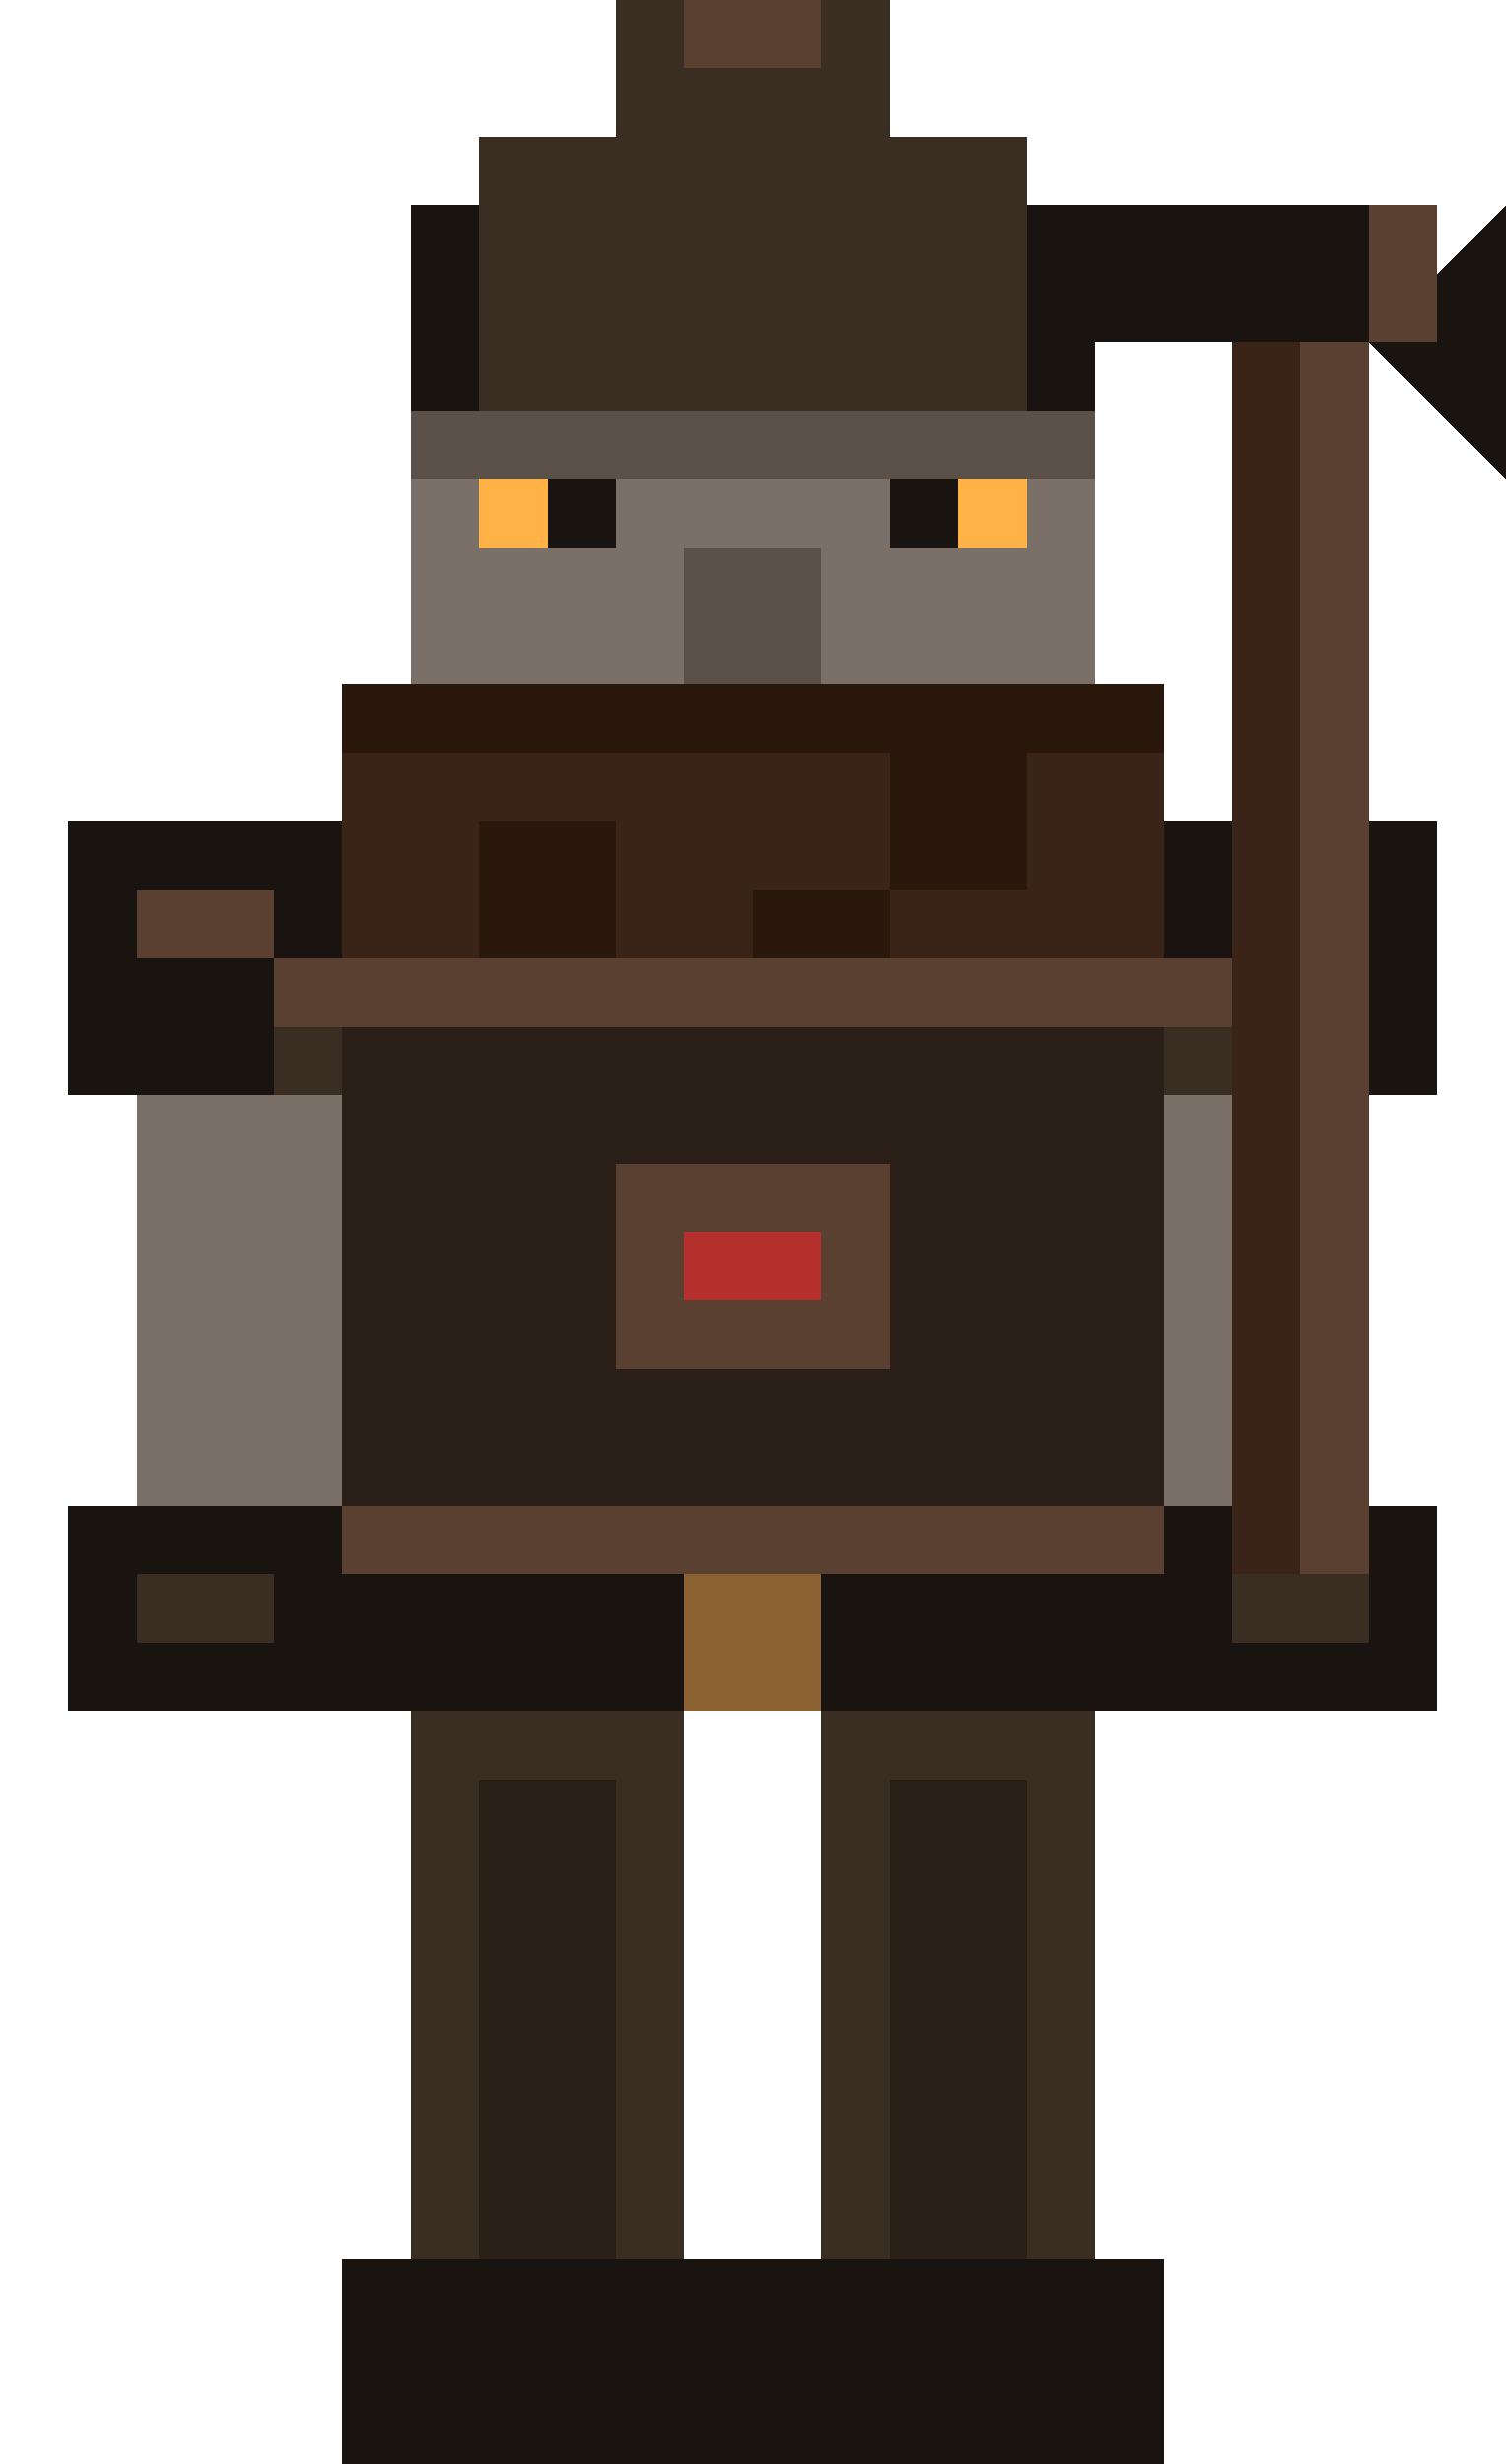
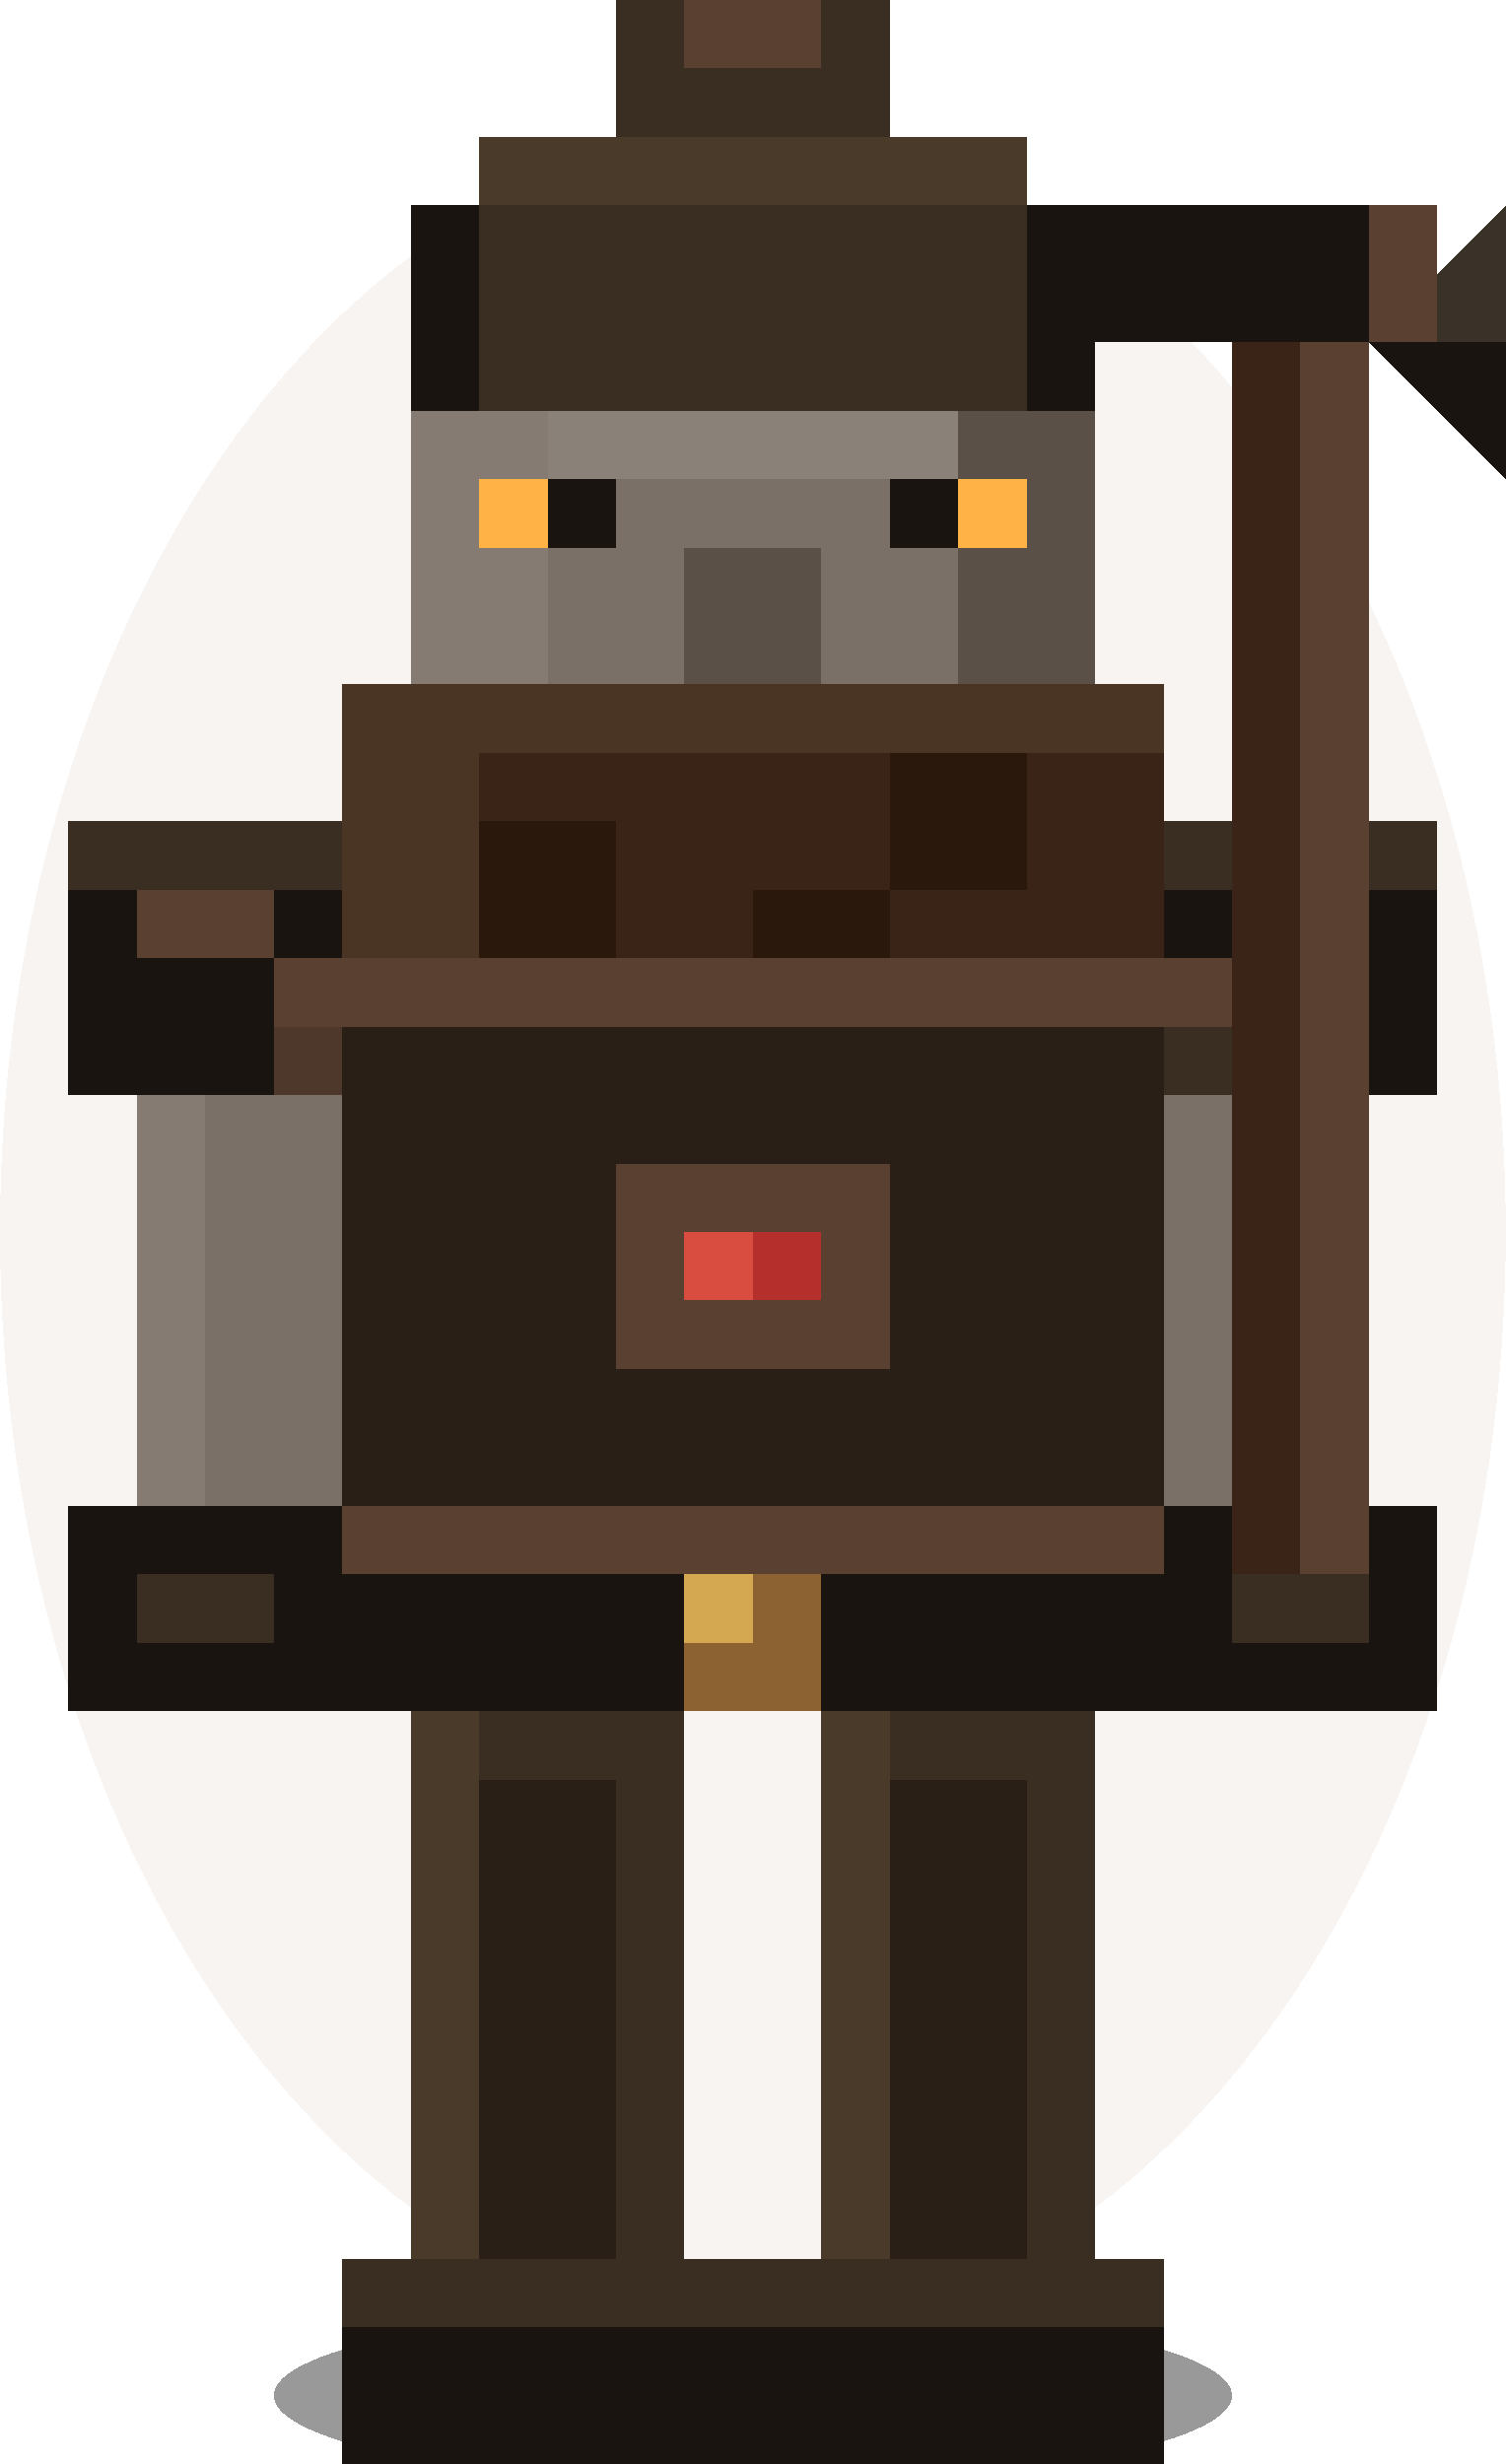
<svg xmlns="http://www.w3.org/2000/svg" viewBox="0 0 22 36" shape-rendering="crispEdges" preserveAspectRatio="xMidYMax meet" aria-label="Ilyich the Duergar">
+   <ellipse cx="11" cy="18" rx="11" ry="16" fill="#8a5a2a" opacity="0.07" />
+   <ellipse cx="11" cy="35" rx="7" ry="1.3" fill="#000" opacity="0.4" />
+   <rect x="9" y="0" width="4" height="2" fill="#3a2e22" />
+   <rect x="10" y="0" width="2" height="1" fill="#5a4030" />
  <rect x="7" y="2" width="8" height="4" fill="#3a2e22" />
+   <rect x="7" y="2" width="8" height="1" fill="#4a3a2a" />
  <rect x="6" y="3" width="1" height="3" fill="#1a1410" />
  <rect x="15" y="3" width="1" height="3" fill="#1a1410" />
-   <rect x="9" y="0" width="4" height="2" fill="#3a2e22" />
-   <rect x="10" y="0" width="2" height="1" fill="#5a4030" />
  <rect x="6" y="6" width="10" height="4" fill="#7a7068" />
-   <rect x="6" y="6" width="10" height="1" fill="#5a5048" />
+   <rect x="6" y="6" width="10" height="1" fill="#8a8278" />
+   <rect x="6" y="6" width="2" height="4" fill="#857b73" />
+   <rect x="14" y="6" width="2" height="4" fill="#5a5048" />
  <rect x="7" y="7" width="2" height="1" fill="#1a1410" />
  <rect x="13" y="7" width="2" height="1" fill="#1a1410" />
  <rect x="7" y="7" width="1" height="1" fill="#ffb347" />
  <rect x="14" y="7" width="1" height="1" fill="#ffb347" />
  <rect x="10" y="8" width="2" height="2" fill="#5a5048" />
  <rect x="5" y="10" width="12" height="6" fill="#3a2418" />
-   <rect x="5" y="10" width="12" height="1" fill="#2a180c" />
+   <rect x="5" y="10" width="12" height="1" fill="#4a3424" />
+   <rect x="5" y="10" width="2" height="6" fill="#4a3424" />
  <rect x="7" y="12" width="2" height="2" fill="#2a180c" />
  <rect x="11" y="13" width="2" height="2" fill="#2a180c" />
  <rect x="13" y="11" width="2" height="2" fill="#2a180c" />
  <rect x="10" y="15" width="2" height="1" fill="#8c6232" />
  <rect x="1" y="12" width="4" height="4" fill="#1a1410" />
  <rect x="17" y="12" width="4" height="4" fill="#1a1410" />
+   <rect x="1" y="12" width="4" height="1" fill="#3a2e22" />
+   <rect x="17" y="12" width="4" height="1" fill="#3a2e22" />
  <rect x="2" y="13" width="2" height="1" fill="#5a4030" />
  <rect x="18" y="13" width="2" height="1" fill="#5a4030" />
  <rect x="4" y="14" width="14" height="9" fill="#3a2e22" />
  <rect x="5" y="15" width="12" height="7" fill="#2a1f17" />
+   <rect x="4" y="14" width="14" height="1" fill="#5a4030" />
+   <rect x="4" y="22" width="14" height="1" fill="#5a4030" />
+   <rect x="4" y="14" width="1" height="9" fill="#5a4030" opacity="0.6" />
  <rect x="9" y="17" width="4" height="3" fill="#5a4030" />
  <rect x="10" y="18" width="2" height="1" fill="#b5302c" />
-   <rect x="4" y="14" width="14" height="1" fill="#5a4030" />
-   <rect x="4" y="22" width="14" height="1" fill="#5a4030" />
+   <rect x="10" y="18" width="1" height="1" fill="#e85a4a" opacity="0.7" />
  <rect x="2" y="16" width="3" height="7" fill="#7a7068" />
+   <rect x="2" y="16" width="1" height="7" fill="#857b73" />
  <rect x="17" y="16" width="3" height="7" fill="#7a7068" />
+   <rect x="19" y="16" width="1" height="7" fill="#5a5048" />
  <rect x="1" y="22" width="4" height="3" fill="#1a1410" />
  <rect x="17" y="22" width="4" height="3" fill="#1a1410" />
  <rect x="2" y="23" width="2" height="1" fill="#3a2e22" />
  <rect x="18" y="23" width="2" height="1" fill="#3a2e22" />
  <rect x="18" y="3" width="2" height="20" fill="#3a2418" />
  <rect x="19" y="3" width="1" height="20" fill="#5a4030" />
  <rect x="16" y="3" width="4" height="2" fill="#1a1410" />
  <polygon points="20,5 24,1 22,7" fill="#1a1410" />
+   <polygon points="20,5 23,2 22,5" fill="#3a3228" />
  <rect x="20" y="3" width="1" height="2" fill="#5a4030" />
+   <rect x="22" y="2" width="1" height="1" fill="#8a929c" />
  <rect x="4" y="23" width="14" height="2" fill="#1a1410" />
  <rect x="10" y="23" width="2" height="2" fill="#8c6232" />
+   <rect x="10" y="23" width="1" height="1" fill="#d4a850" />
  <rect x="6" y="25" width="4" height="8" fill="#3a2e22" />
  <rect x="12" y="25" width="4" height="8" fill="#3a2e22" />
  <rect x="7" y="26" width="2" height="7" fill="#2a1f17" />
  <rect x="13" y="26" width="2" height="7" fill="#2a1f17" />
+   <rect x="6" y="25" width="1" height="8" fill="#4a3a2a" />
+   <rect x="12" y="25" width="1" height="8" fill="#4a3a2a" />
  <rect x="5" y="33" width="6" height="3" fill="#1a1410" />
  <rect x="11" y="33" width="6" height="3" fill="#1a1410" />
+   <rect x="5" y="33" width="6" height="1" fill="#3a2e22" />
+   <rect x="11" y="33" width="6" height="1" fill="#3a2e22" />
</svg>
